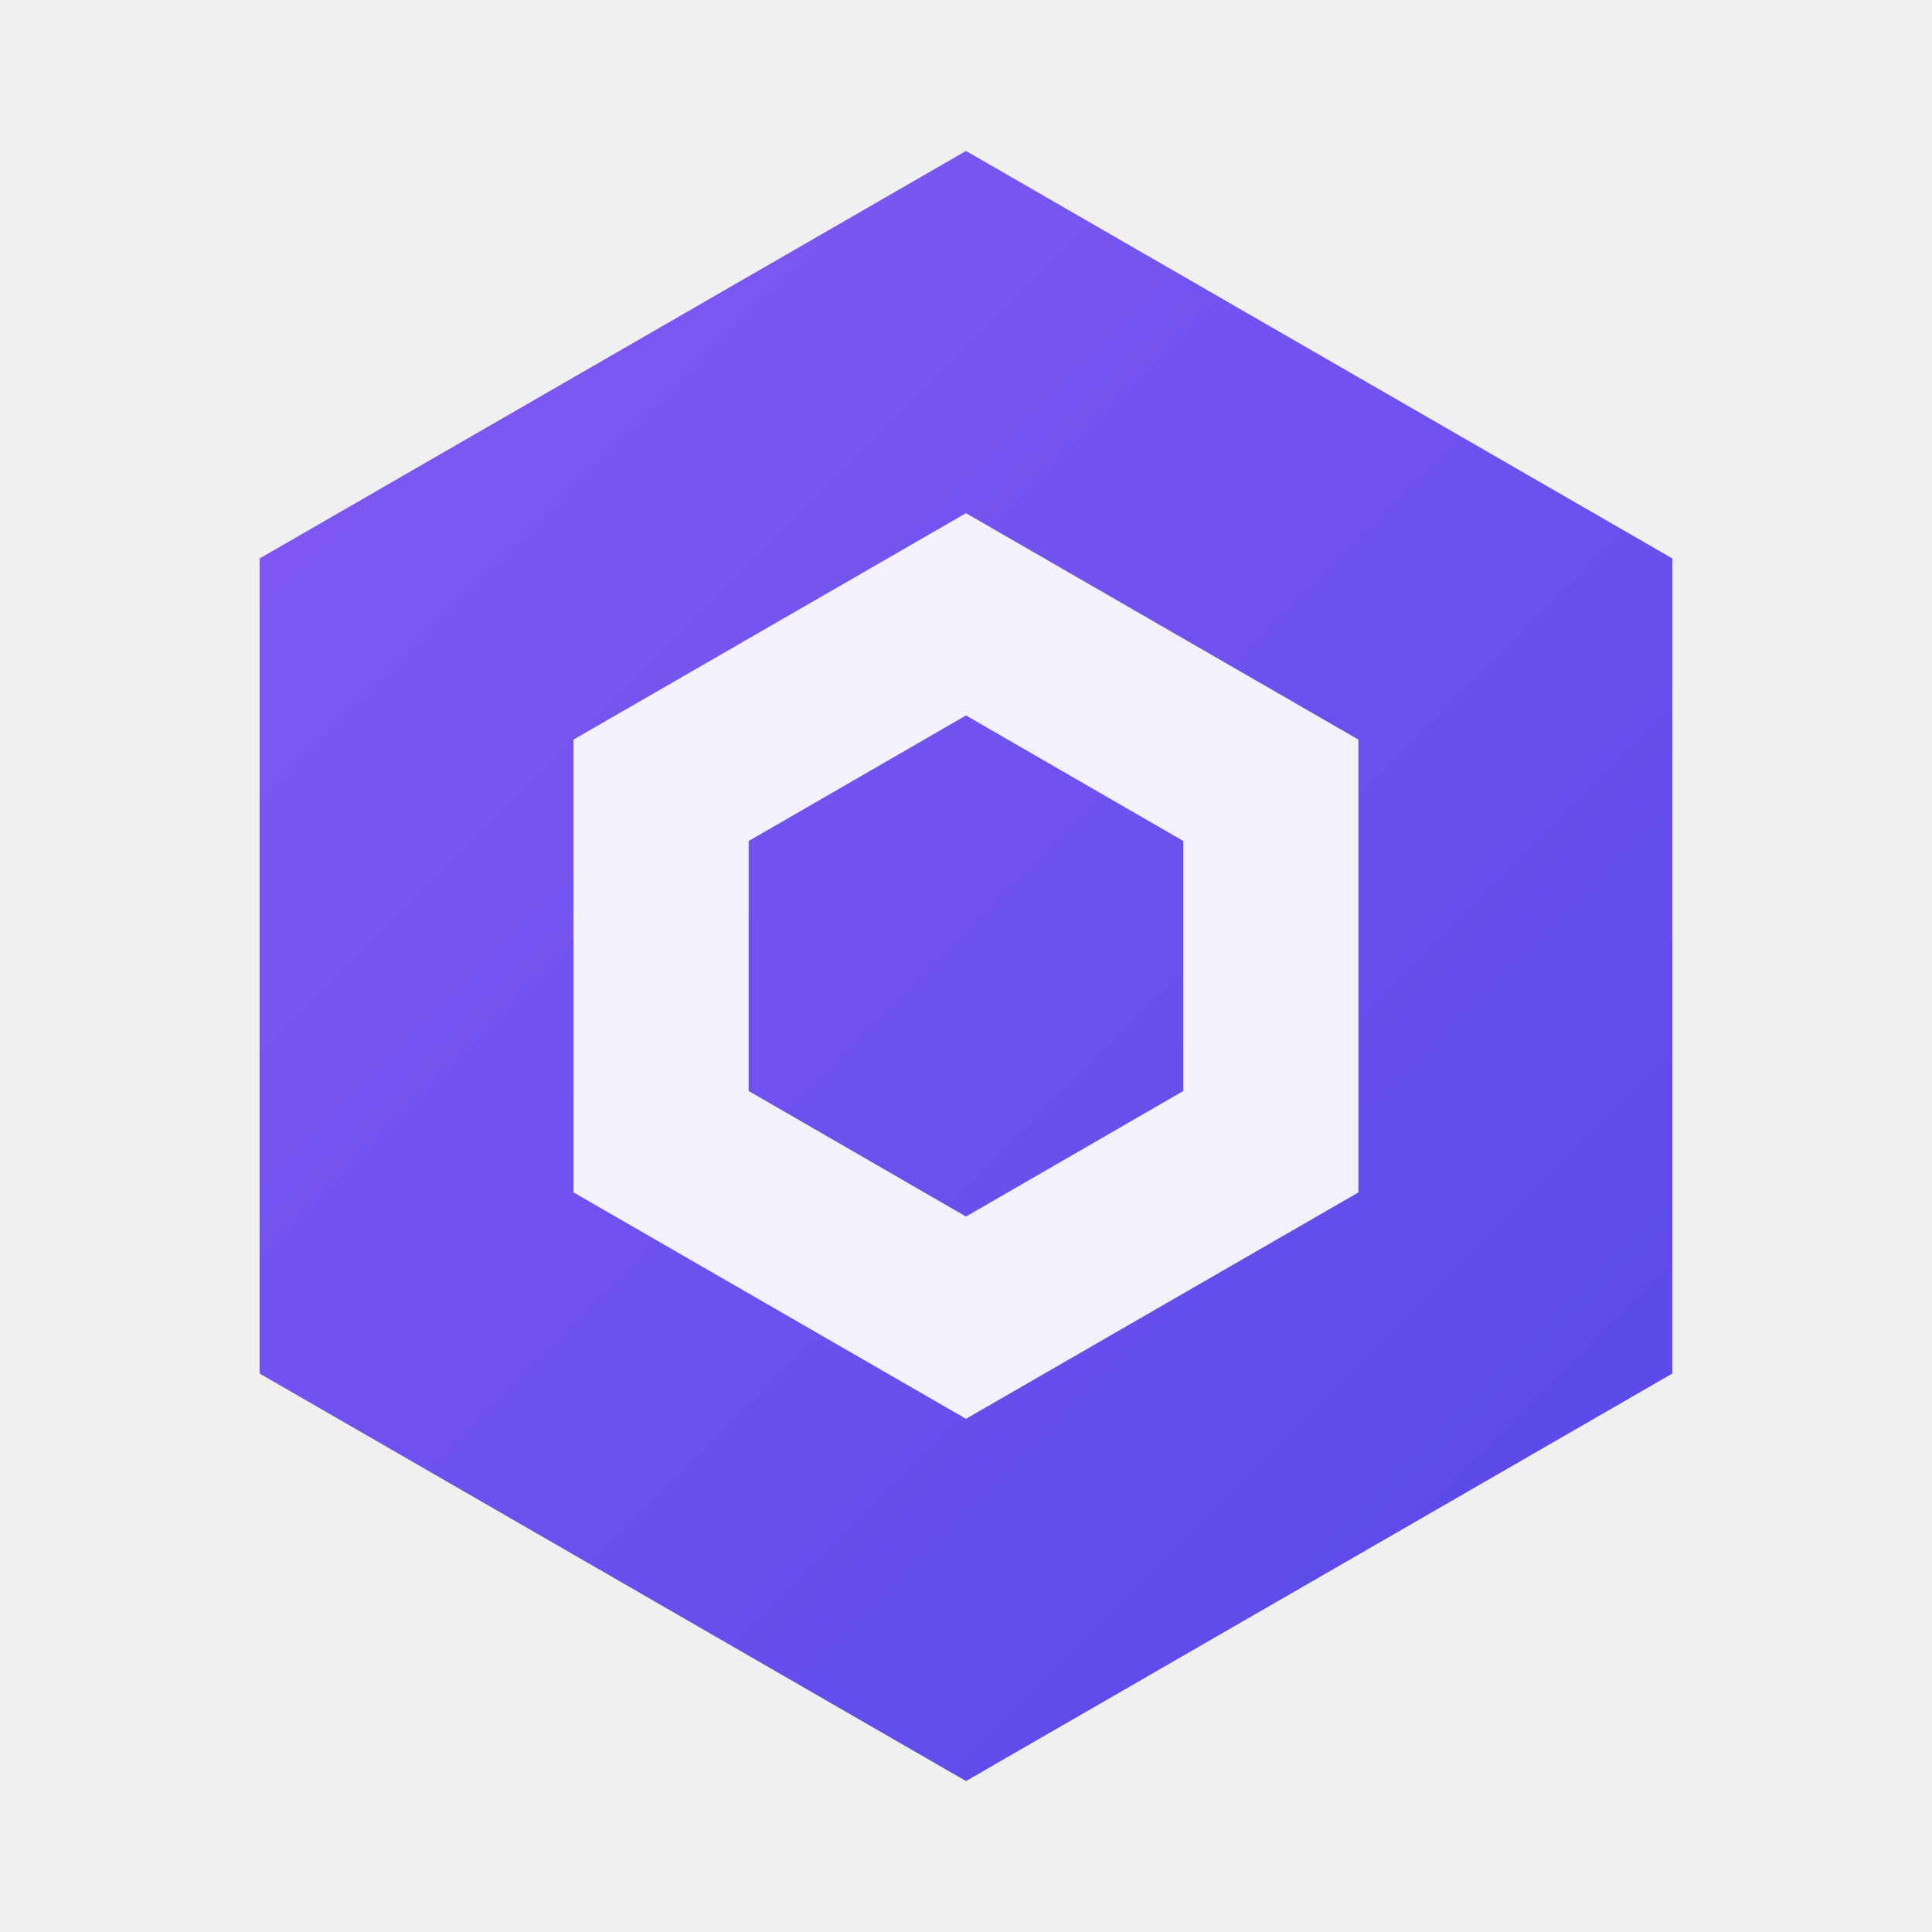
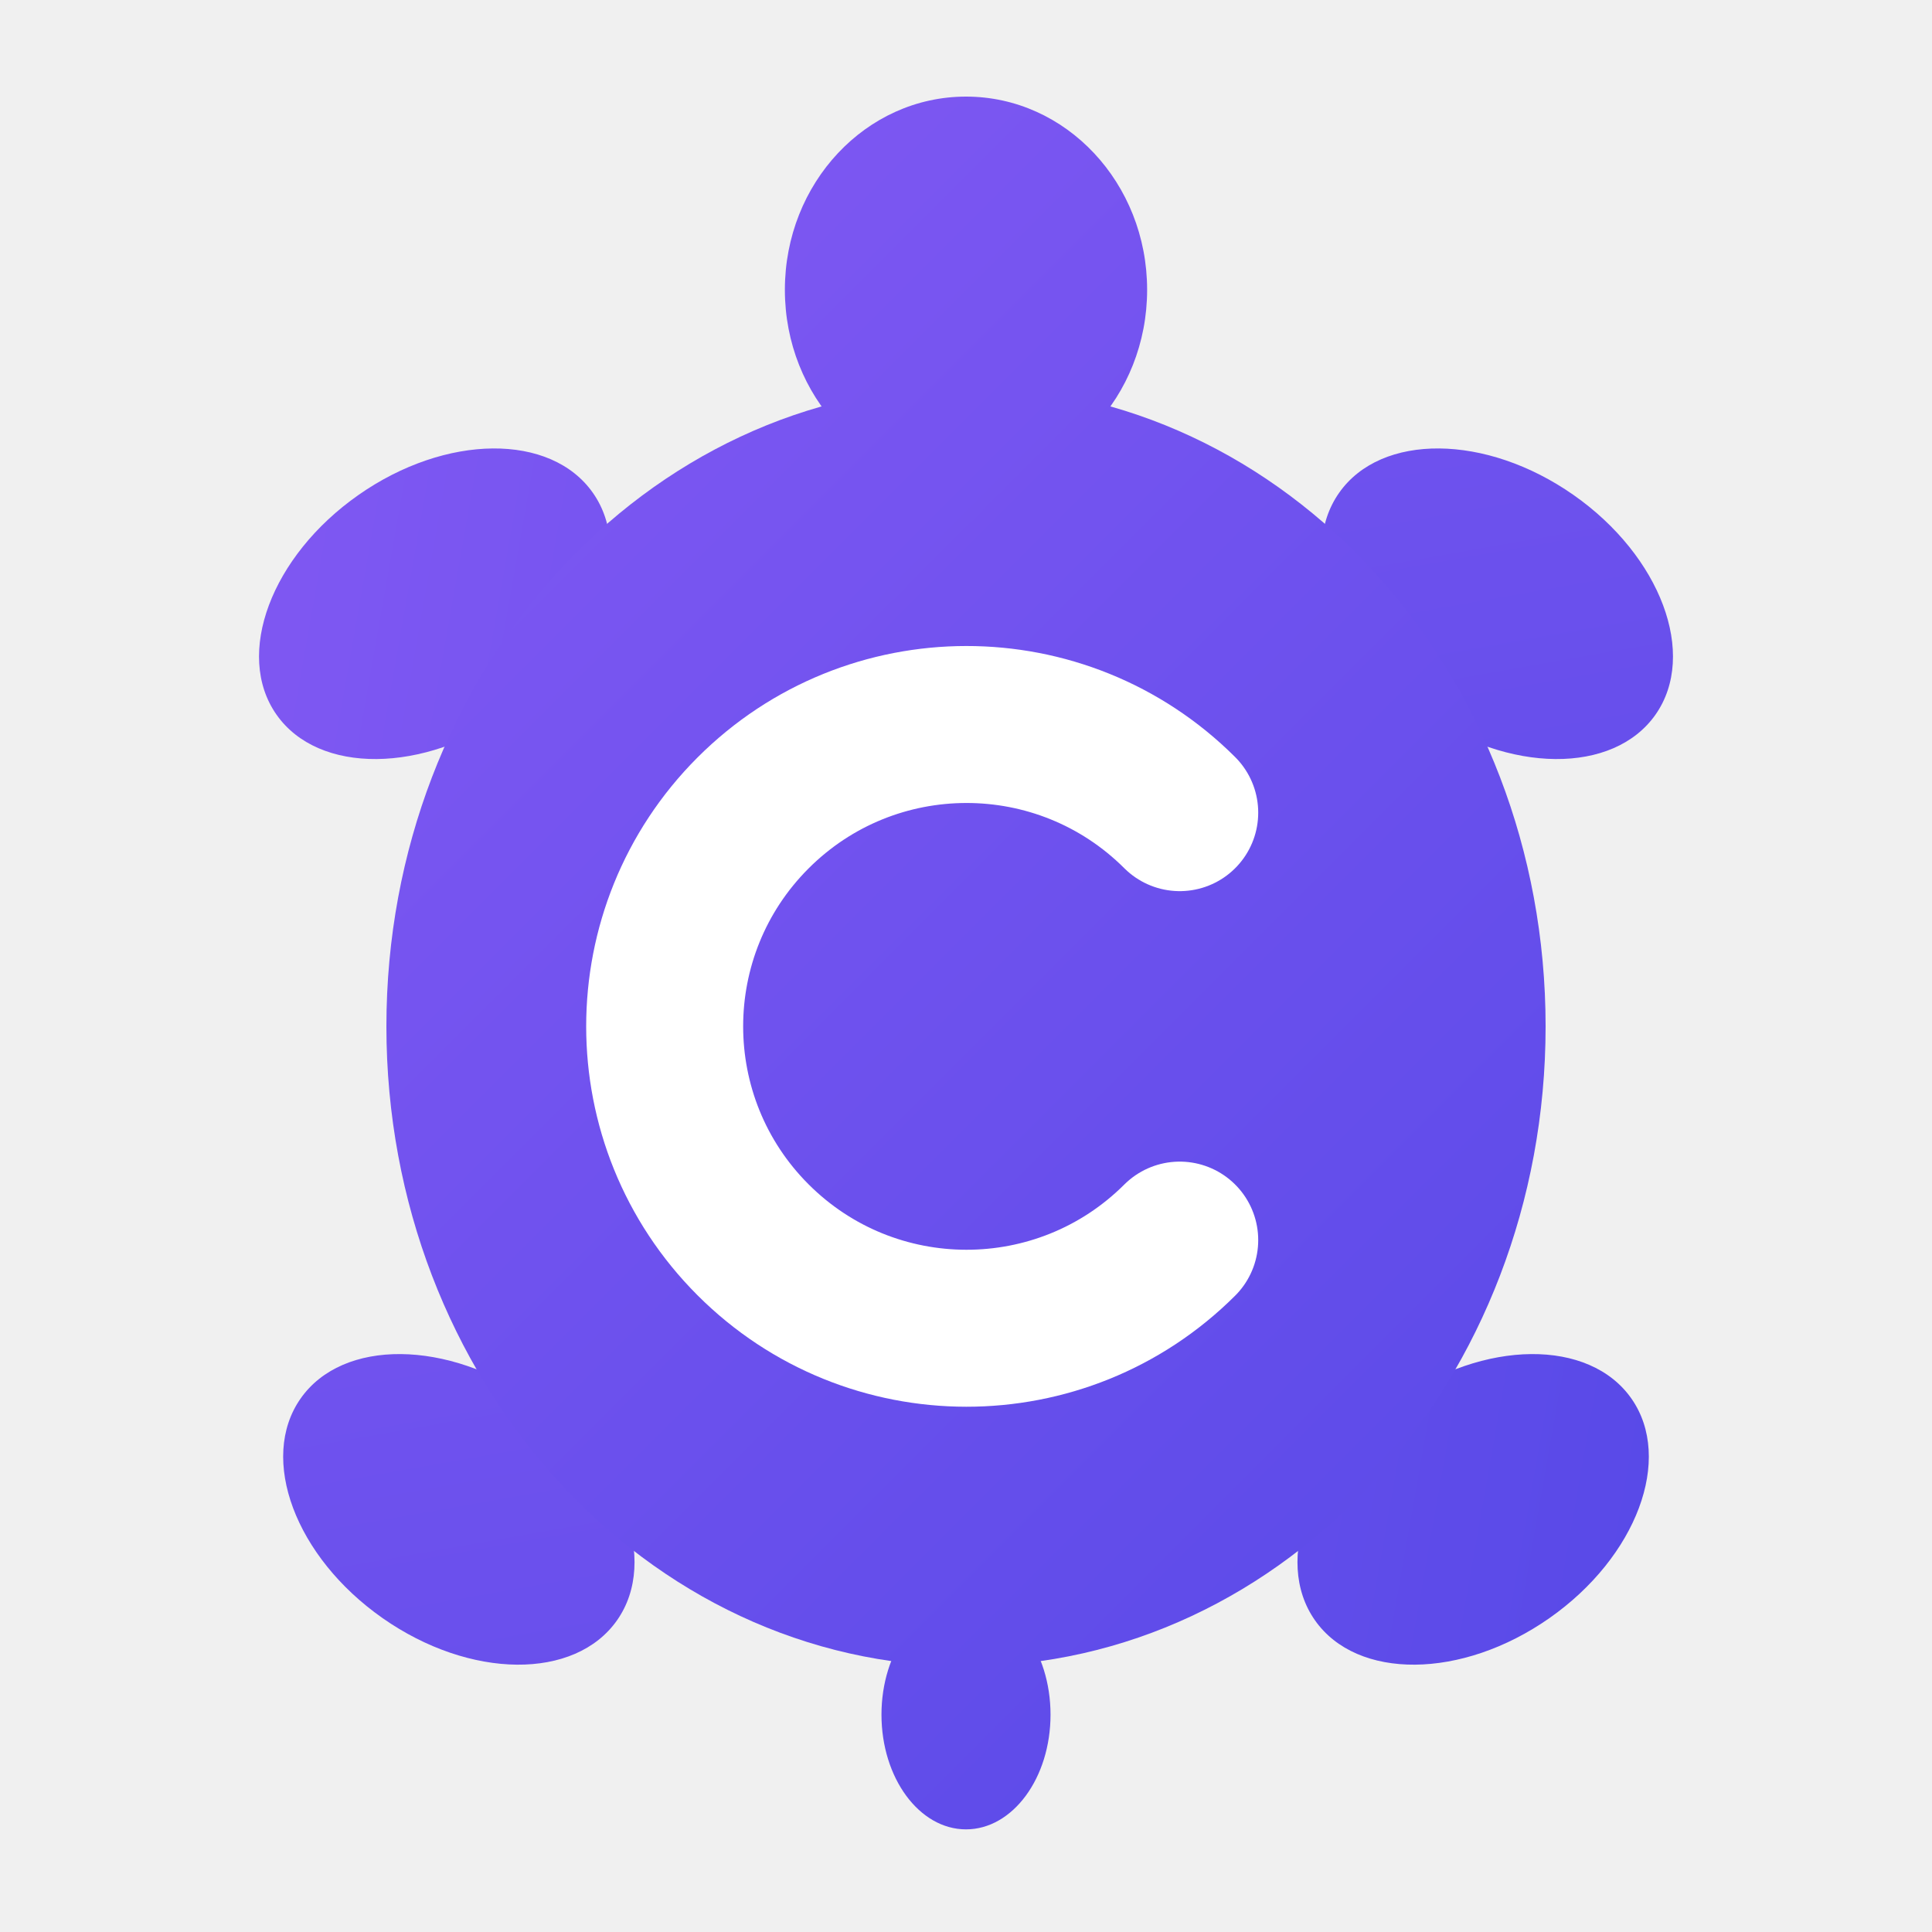
<svg xmlns="http://www.w3.org/2000/svg" viewBox="0 0 32 32" fill="none">
  <defs>
    <linearGradient id="cg" x1="0" y1="0" x2="32" y2="32" gradientUnits="userSpaceOnUse">
      <stop stop-color="#8b5cf6" />
      <stop offset="1" stop-color="#4f46e5" />
    </linearGradient>
  </defs>
-   <path fill="url(#cg)" d="M16 2.5 27.7 9.25v13.5L16 29.5 4.3 22.75V9.25L16 2.5Z" />
-   <path fill="#fff" fill-opacity=".92" d="M16 8.5 22.5 12.25v7.5L16 23.5l-6.5-3.75v-7.5L16 8.5Zm0 3.35-3.6 2.08v4.14L16 20.15l3.6-2.08v-4.14L16 11.85Z" />
+   <g fill="url(#cg)">
+     <ellipse cx="16" cy="4.8" rx="3" ry="3.2" />
+     <ellipse cx="7.2" cy="10" rx="3.2" ry="2.2" transform="rotate(-35 7.2 10)" />
+     <ellipse cx="24.8" cy="10" rx="3.2" ry="2.2" transform="rotate(35 24.8 10)" />
+     <ellipse cx="7.6" cy="25" rx="3.2" ry="2.2" transform="rotate(35 7.6 25)" />
+     <ellipse cx="24.4" cy="25" rx="3.2" ry="2.2" transform="rotate(-35 24.4 25)" />
+     <ellipse cx="16" cy="28.4" rx="1.4" ry="1.9" />
+     <ellipse cx="16" cy="17" rx="9.6" ry="10.6" />
+   </g>
+   <path d="M19.54 13.46A5 5 0 1 0 19.54 20.54" stroke="#fff" stroke-width="2.6" stroke-linecap="round" />
</svg>
